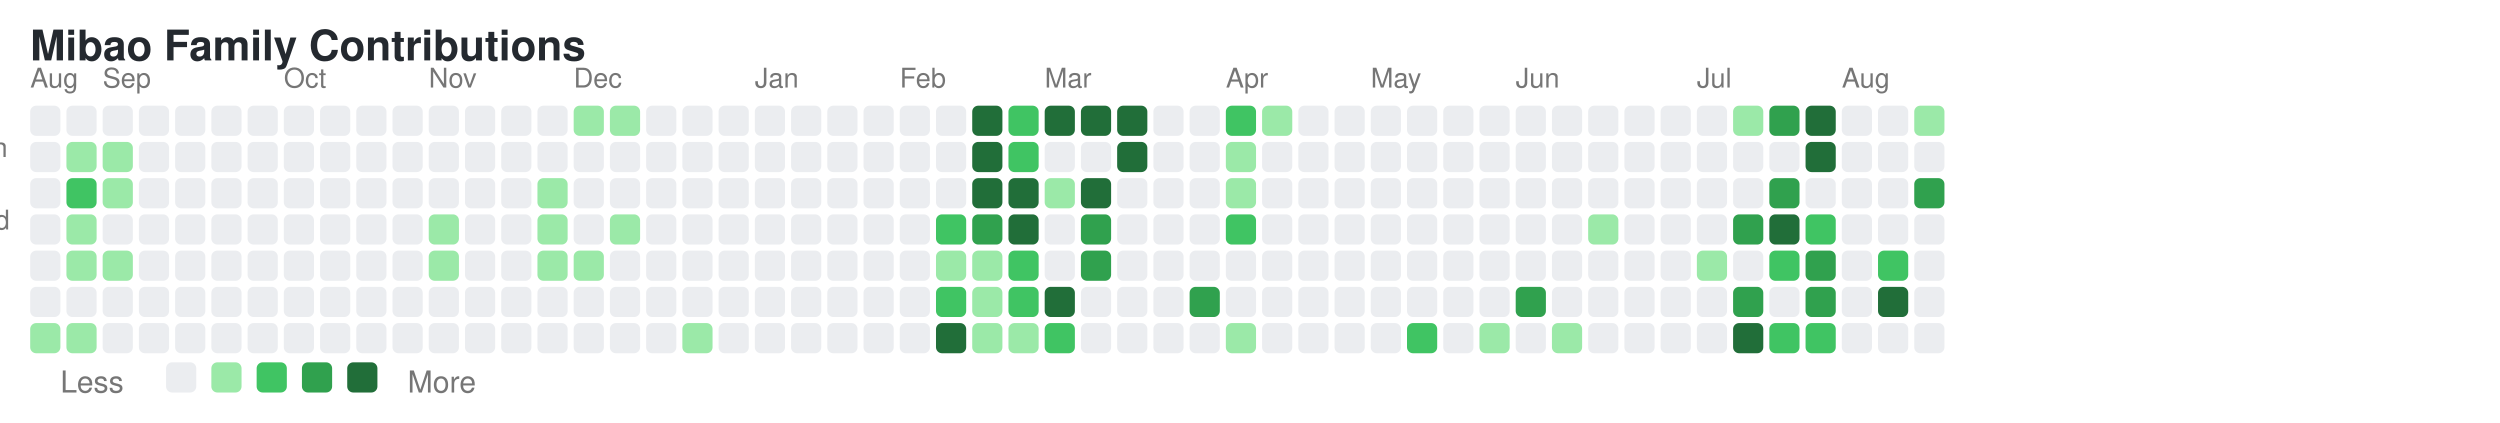
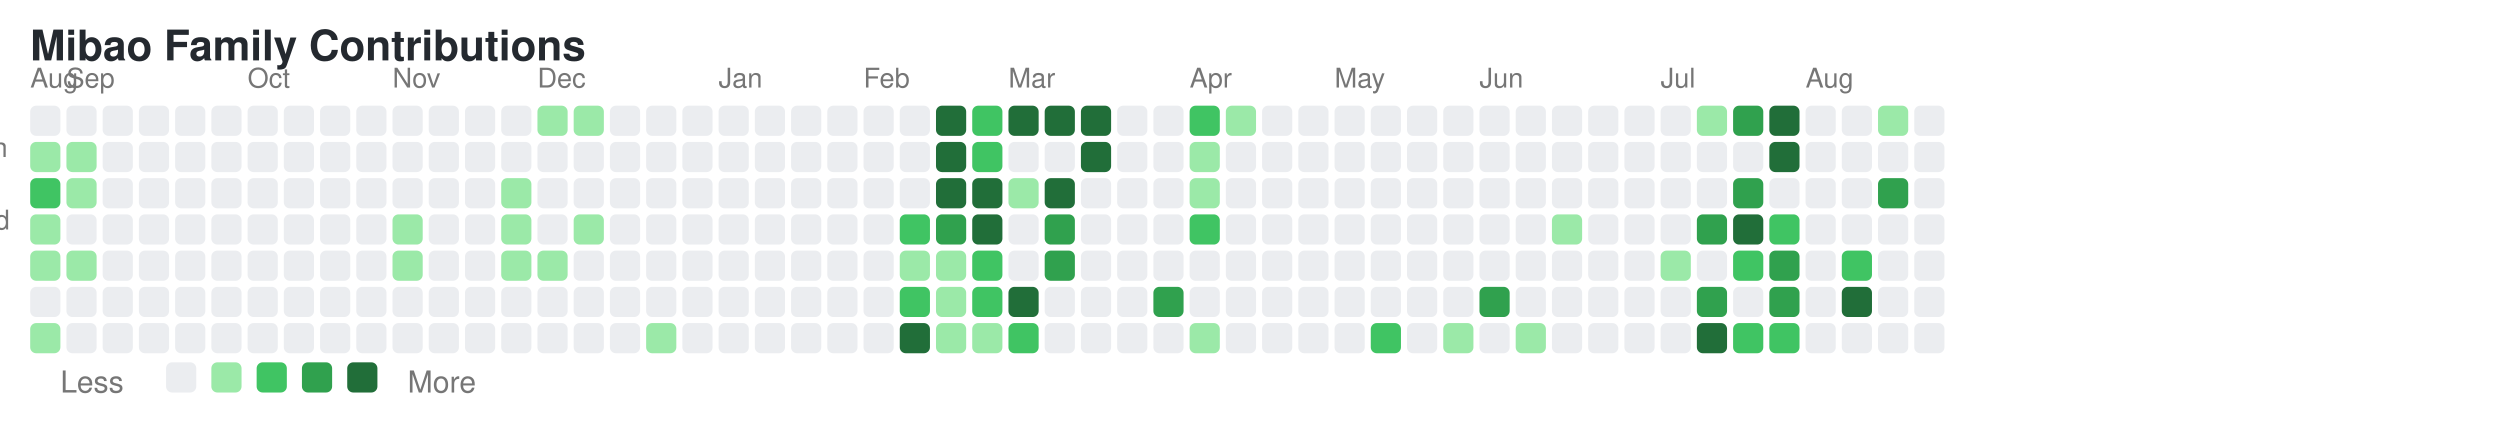
<svg xmlns="http://www.w3.org/2000/svg" width="828" height="140">
  <text x="10" y="20" font-family="-apple-system, BlinkMacSystemFont, Segoe UI, Helvetica, Arial, sans-serif" font-size="14" font-weight="600" fill="#24292f">Mibao Family Contributions</text>
  <g transform="translate(10, 35)">
    <text x="0" y="-6" font-family="-apple-system, BlinkMacSystemFont, Segoe UI, Helvetica, Arial, sans-serif" font-size="9" fill="#767676">Aug</text>
-     <text x="24" y="-6" font-family="-apple-system, BlinkMacSystemFont, Segoe UI, Helvetica, Arial, sans-serif" font-size="9" fill="#767676">Sep</text>
-     <text x="84" y="-6" font-family="-apple-system, BlinkMacSystemFont, Segoe UI, Helvetica, Arial, sans-serif" font-size="9" fill="#767676">Oct</text>
-     <text x="132" y="-6" font-family="-apple-system, BlinkMacSystemFont, Segoe UI, Helvetica, Arial, sans-serif" font-size="9" fill="#767676">Nov</text>
-     <text x="180" y="-6" font-family="-apple-system, BlinkMacSystemFont, Segoe UI, Helvetica, Arial, sans-serif" font-size="9" fill="#767676">Dec</text>
-     <text x="240" y="-6" font-family="-apple-system, BlinkMacSystemFont, Segoe UI, Helvetica, Arial, sans-serif" font-size="9" fill="#767676">Jan</text>
-     <text x="288" y="-6" font-family="-apple-system, BlinkMacSystemFont, Segoe UI, Helvetica, Arial, sans-serif" font-size="9" fill="#767676">Feb</text>
-     <text x="336" y="-6" font-family="-apple-system, BlinkMacSystemFont, Segoe UI, Helvetica, Arial, sans-serif" font-size="9" fill="#767676">Mar</text>
-     <text x="396" y="-6" font-family="-apple-system, BlinkMacSystemFont, Segoe UI, Helvetica, Arial, sans-serif" font-size="9" fill="#767676">Apr</text>
-     <text x="444" y="-6" font-family="-apple-system, BlinkMacSystemFont, Segoe UI, Helvetica, Arial, sans-serif" font-size="9" fill="#767676">May</text>
-     <text x="492" y="-6" font-family="-apple-system, BlinkMacSystemFont, Segoe UI, Helvetica, Arial, sans-serif" font-size="9" fill="#767676">Jun</text>
-     <text x="552" y="-6" font-family="-apple-system, BlinkMacSystemFont, Segoe UI, Helvetica, Arial, sans-serif" font-size="9" fill="#767676">Jul</text>
-     <text x="600" y="-6" font-family="-apple-system, BlinkMacSystemFont, Segoe UI, Helvetica, Arial, sans-serif" font-size="9" fill="#767676">Aug</text>
+     <text x="12" y="-6" font-family="-apple-system, BlinkMacSystemFont, Segoe UI, Helvetica, Arial, sans-serif" font-size="9" fill="#767676">Sep</text>
+     <text x="72" y="-6" font-family="-apple-system, BlinkMacSystemFont, Segoe UI, Helvetica, Arial, sans-serif" font-size="9" fill="#767676">Oct</text>
+     <text x="120" y="-6" font-family="-apple-system, BlinkMacSystemFont, Segoe UI, Helvetica, Arial, sans-serif" font-size="9" fill="#767676">Nov</text>
+     <text x="168" y="-6" font-family="-apple-system, BlinkMacSystemFont, Segoe UI, Helvetica, Arial, sans-serif" font-size="9" fill="#767676">Dec</text>
+     <text x="228" y="-6" font-family="-apple-system, BlinkMacSystemFont, Segoe UI, Helvetica, Arial, sans-serif" font-size="9" fill="#767676">Jan</text>
+     <text x="276" y="-6" font-family="-apple-system, BlinkMacSystemFont, Segoe UI, Helvetica, Arial, sans-serif" font-size="9" fill="#767676">Feb</text>
+     <text x="324" y="-6" font-family="-apple-system, BlinkMacSystemFont, Segoe UI, Helvetica, Arial, sans-serif" font-size="9" fill="#767676">Mar</text>
+     <text x="384" y="-6" font-family="-apple-system, BlinkMacSystemFont, Segoe UI, Helvetica, Arial, sans-serif" font-size="9" fill="#767676">Apr</text>
+     <text x="432" y="-6" font-family="-apple-system, BlinkMacSystemFont, Segoe UI, Helvetica, Arial, sans-serif" font-size="9" fill="#767676">May</text>
+     <text x="480" y="-6" font-family="-apple-system, BlinkMacSystemFont, Segoe UI, Helvetica, Arial, sans-serif" font-size="9" fill="#767676">Jun</text>
+     <text x="540" y="-6" font-family="-apple-system, BlinkMacSystemFont, Segoe UI, Helvetica, Arial, sans-serif" font-size="9" fill="#767676">Jul</text>
+     <text x="588" y="-6" font-family="-apple-system, BlinkMacSystemFont, Segoe UI, Helvetica, Arial, sans-serif" font-size="9" fill="#767676">Aug</text>
    <text x="-25" y="17.0" font-family="-apple-system, BlinkMacSystemFont, Segoe UI, Helvetica, Arial, sans-serif" font-size="9" fill="#767676">Mon</text>
    <text x="-25" y="41.0" font-family="-apple-system, BlinkMacSystemFont, Segoe UI, Helvetica, Arial, sans-serif" font-size="9" fill="#767676">Wed</text>
    <text x="-25" y="65.0" font-family="-apple-system, BlinkMacSystemFont, Segoe UI, Helvetica, Arial, sans-serif" font-size="9" fill="#767676">Fri</text>
    <rect x="0" y="0" width="10" height="10" fill="#ebedf0" rx="2" />
-     <rect x="0" y="12" width="10" height="10" fill="#ebedf0" rx="2" />
-     <rect x="0" y="24" width="10" height="10" fill="#ebedf0" rx="2" />
-     <rect x="0" y="36" width="10" height="10" fill="#ebedf0" rx="2" />
-     <rect x="0" y="48" width="10" height="10" fill="#ebedf0" rx="2" />
+     <rect x="0" y="12" width="10" height="10" fill="#9be9a8" rx="2" />
+     <rect x="0" y="24" width="10" height="10" fill="#40c463" rx="2" />
+     <rect x="0" y="36" width="10" height="10" fill="#9be9a8" rx="2" />
+     <rect x="0" y="48" width="10" height="10" fill="#9be9a8" rx="2" />
    <rect x="0" y="60" width="10" height="10" fill="#ebedf0" rx="2" />
    <rect x="0" y="72" width="10" height="10" fill="#9be9a8" rx="2" />
    <rect x="12" y="0" width="10" height="10" fill="#ebedf0" rx="2" />
    <rect x="12" y="12" width="10" height="10" fill="#9be9a8" rx="2" />
-     <rect x="12" y="24" width="10" height="10" fill="#40c463" rx="2" />
-     <rect x="12" y="36" width="10" height="10" fill="#9be9a8" rx="2" />
+     <rect x="12" y="24" width="10" height="10" fill="#9be9a8" rx="2" />
+     <rect x="12" y="36" width="10" height="10" fill="#ebedf0" rx="2" />
    <rect x="12" y="48" width="10" height="10" fill="#9be9a8" rx="2" />
    <rect x="12" y="60" width="10" height="10" fill="#ebedf0" rx="2" />
-     <rect x="12" y="72" width="10" height="10" fill="#9be9a8" rx="2" />
+     <rect x="12" y="72" width="10" height="10" fill="#ebedf0" rx="2" />
    <rect x="24" y="0" width="10" height="10" fill="#ebedf0" rx="2" />
-     <rect x="24" y="12" width="10" height="10" fill="#9be9a8" rx="2" />
-     <rect x="24" y="24" width="10" height="10" fill="#9be9a8" rx="2" />
+     <rect x="24" y="12" width="10" height="10" fill="#ebedf0" rx="2" />
+     <rect x="24" y="24" width="10" height="10" fill="#ebedf0" rx="2" />
    <rect x="24" y="36" width="10" height="10" fill="#ebedf0" rx="2" />
-     <rect x="24" y="48" width="10" height="10" fill="#9be9a8" rx="2" />
+     <rect x="24" y="48" width="10" height="10" fill="#ebedf0" rx="2" />
    <rect x="24" y="60" width="10" height="10" fill="#ebedf0" rx="2" />
    <rect x="24" y="72" width="10" height="10" fill="#ebedf0" rx="2" />
    <rect x="36" y="0" width="10" height="10" fill="#ebedf0" rx="2" />
    <rect x="36" y="12" width="10" height="10" fill="#ebedf0" rx="2" />
    <rect x="36" y="24" width="10" height="10" fill="#ebedf0" rx="2" />
    <rect x="36" y="36" width="10" height="10" fill="#ebedf0" rx="2" />
    <rect x="36" y="48" width="10" height="10" fill="#ebedf0" rx="2" />
    <rect x="36" y="60" width="10" height="10" fill="#ebedf0" rx="2" />
    <rect x="36" y="72" width="10" height="10" fill="#ebedf0" rx="2" />
    <rect x="48" y="0" width="10" height="10" fill="#ebedf0" rx="2" />
    <rect x="48" y="12" width="10" height="10" fill="#ebedf0" rx="2" />
    <rect x="48" y="24" width="10" height="10" fill="#ebedf0" rx="2" />
    <rect x="48" y="36" width="10" height="10" fill="#ebedf0" rx="2" />
    <rect x="48" y="48" width="10" height="10" fill="#ebedf0" rx="2" />
    <rect x="48" y="60" width="10" height="10" fill="#ebedf0" rx="2" />
    <rect x="48" y="72" width="10" height="10" fill="#ebedf0" rx="2" />
    <rect x="60" y="0" width="10" height="10" fill="#ebedf0" rx="2" />
    <rect x="60" y="12" width="10" height="10" fill="#ebedf0" rx="2" />
    <rect x="60" y="24" width="10" height="10" fill="#ebedf0" rx="2" />
    <rect x="60" y="36" width="10" height="10" fill="#ebedf0" rx="2" />
    <rect x="60" y="48" width="10" height="10" fill="#ebedf0" rx="2" />
    <rect x="60" y="60" width="10" height="10" fill="#ebedf0" rx="2" />
    <rect x="60" y="72" width="10" height="10" fill="#ebedf0" rx="2" />
    <rect x="72" y="0" width="10" height="10" fill="#ebedf0" rx="2" />
    <rect x="72" y="12" width="10" height="10" fill="#ebedf0" rx="2" />
    <rect x="72" y="24" width="10" height="10" fill="#ebedf0" rx="2" />
    <rect x="72" y="36" width="10" height="10" fill="#ebedf0" rx="2" />
    <rect x="72" y="48" width="10" height="10" fill="#ebedf0" rx="2" />
    <rect x="72" y="60" width="10" height="10" fill="#ebedf0" rx="2" />
    <rect x="72" y="72" width="10" height="10" fill="#ebedf0" rx="2" />
    <rect x="84" y="0" width="10" height="10" fill="#ebedf0" rx="2" />
    <rect x="84" y="12" width="10" height="10" fill="#ebedf0" rx="2" />
    <rect x="84" y="24" width="10" height="10" fill="#ebedf0" rx="2" />
    <rect x="84" y="36" width="10" height="10" fill="#ebedf0" rx="2" />
    <rect x="84" y="48" width="10" height="10" fill="#ebedf0" rx="2" />
    <rect x="84" y="60" width="10" height="10" fill="#ebedf0" rx="2" />
    <rect x="84" y="72" width="10" height="10" fill="#ebedf0" rx="2" />
    <rect x="96" y="0" width="10" height="10" fill="#ebedf0" rx="2" />
    <rect x="96" y="12" width="10" height="10" fill="#ebedf0" rx="2" />
    <rect x="96" y="24" width="10" height="10" fill="#ebedf0" rx="2" />
    <rect x="96" y="36" width="10" height="10" fill="#ebedf0" rx="2" />
    <rect x="96" y="48" width="10" height="10" fill="#ebedf0" rx="2" />
    <rect x="96" y="60" width="10" height="10" fill="#ebedf0" rx="2" />
    <rect x="96" y="72" width="10" height="10" fill="#ebedf0" rx="2" />
    <rect x="108" y="0" width="10" height="10" fill="#ebedf0" rx="2" />
    <rect x="108" y="12" width="10" height="10" fill="#ebedf0" rx="2" />
    <rect x="108" y="24" width="10" height="10" fill="#ebedf0" rx="2" />
    <rect x="108" y="36" width="10" height="10" fill="#ebedf0" rx="2" />
    <rect x="108" y="48" width="10" height="10" fill="#ebedf0" rx="2" />
    <rect x="108" y="60" width="10" height="10" fill="#ebedf0" rx="2" />
    <rect x="108" y="72" width="10" height="10" fill="#ebedf0" rx="2" />
    <rect x="120" y="0" width="10" height="10" fill="#ebedf0" rx="2" />
    <rect x="120" y="12" width="10" height="10" fill="#ebedf0" rx="2" />
    <rect x="120" y="24" width="10" height="10" fill="#ebedf0" rx="2" />
-     <rect x="120" y="36" width="10" height="10" fill="#ebedf0" rx="2" />
-     <rect x="120" y="48" width="10" height="10" fill="#ebedf0" rx="2" />
+     <rect x="120" y="36" width="10" height="10" fill="#9be9a8" rx="2" />
+     <rect x="120" y="48" width="10" height="10" fill="#9be9a8" rx="2" />
    <rect x="120" y="60" width="10" height="10" fill="#ebedf0" rx="2" />
    <rect x="120" y="72" width="10" height="10" fill="#ebedf0" rx="2" />
    <rect x="132" y="0" width="10" height="10" fill="#ebedf0" rx="2" />
    <rect x="132" y="12" width="10" height="10" fill="#ebedf0" rx="2" />
    <rect x="132" y="24" width="10" height="10" fill="#ebedf0" rx="2" />
-     <rect x="132" y="36" width="10" height="10" fill="#9be9a8" rx="2" />
-     <rect x="132" y="48" width="10" height="10" fill="#9be9a8" rx="2" />
+     <rect x="132" y="36" width="10" height="10" fill="#ebedf0" rx="2" />
+     <rect x="132" y="48" width="10" height="10" fill="#ebedf0" rx="2" />
    <rect x="132" y="60" width="10" height="10" fill="#ebedf0" rx="2" />
    <rect x="132" y="72" width="10" height="10" fill="#ebedf0" rx="2" />
    <rect x="144" y="0" width="10" height="10" fill="#ebedf0" rx="2" />
    <rect x="144" y="12" width="10" height="10" fill="#ebedf0" rx="2" />
    <rect x="144" y="24" width="10" height="10" fill="#ebedf0" rx="2" />
    <rect x="144" y="36" width="10" height="10" fill="#ebedf0" rx="2" />
    <rect x="144" y="48" width="10" height="10" fill="#ebedf0" rx="2" />
    <rect x="144" y="60" width="10" height="10" fill="#ebedf0" rx="2" />
    <rect x="144" y="72" width="10" height="10" fill="#ebedf0" rx="2" />
    <rect x="156" y="0" width="10" height="10" fill="#ebedf0" rx="2" />
    <rect x="156" y="12" width="10" height="10" fill="#ebedf0" rx="2" />
-     <rect x="156" y="24" width="10" height="10" fill="#ebedf0" rx="2" />
-     <rect x="156" y="36" width="10" height="10" fill="#ebedf0" rx="2" />
-     <rect x="156" y="48" width="10" height="10" fill="#ebedf0" rx="2" />
+     <rect x="156" y="24" width="10" height="10" fill="#9be9a8" rx="2" />
+     <rect x="156" y="36" width="10" height="10" fill="#9be9a8" rx="2" />
+     <rect x="156" y="48" width="10" height="10" fill="#9be9a8" rx="2" />
    <rect x="156" y="60" width="10" height="10" fill="#ebedf0" rx="2" />
    <rect x="156" y="72" width="10" height="10" fill="#ebedf0" rx="2" />
-     <rect x="168" y="0" width="10" height="10" fill="#ebedf0" rx="2" />
+     <rect x="168" y="0" width="10" height="10" fill="#9be9a8" rx="2" />
    <rect x="168" y="12" width="10" height="10" fill="#ebedf0" rx="2" />
-     <rect x="168" y="24" width="10" height="10" fill="#9be9a8" rx="2" />
-     <rect x="168" y="36" width="10" height="10" fill="#9be9a8" rx="2" />
+     <rect x="168" y="24" width="10" height="10" fill="#ebedf0" rx="2" />
+     <rect x="168" y="36" width="10" height="10" fill="#ebedf0" rx="2" />
    <rect x="168" y="48" width="10" height="10" fill="#9be9a8" rx="2" />
    <rect x="168" y="60" width="10" height="10" fill="#ebedf0" rx="2" />
    <rect x="168" y="72" width="10" height="10" fill="#ebedf0" rx="2" />
    <rect x="180" y="0" width="10" height="10" fill="#9be9a8" rx="2" />
    <rect x="180" y="12" width="10" height="10" fill="#ebedf0" rx="2" />
    <rect x="180" y="24" width="10" height="10" fill="#ebedf0" rx="2" />
-     <rect x="180" y="36" width="10" height="10" fill="#ebedf0" rx="2" />
-     <rect x="180" y="48" width="10" height="10" fill="#9be9a8" rx="2" />
+     <rect x="180" y="36" width="10" height="10" fill="#9be9a8" rx="2" />
+     <rect x="180" y="48" width="10" height="10" fill="#ebedf0" rx="2" />
    <rect x="180" y="60" width="10" height="10" fill="#ebedf0" rx="2" />
    <rect x="180" y="72" width="10" height="10" fill="#ebedf0" rx="2" />
-     <rect x="192" y="0" width="10" height="10" fill="#9be9a8" rx="2" />
+     <rect x="192" y="0" width="10" height="10" fill="#ebedf0" rx="2" />
    <rect x="192" y="12" width="10" height="10" fill="#ebedf0" rx="2" />
    <rect x="192" y="24" width="10" height="10" fill="#ebedf0" rx="2" />
-     <rect x="192" y="36" width="10" height="10" fill="#9be9a8" rx="2" />
+     <rect x="192" y="36" width="10" height="10" fill="#ebedf0" rx="2" />
    <rect x="192" y="48" width="10" height="10" fill="#ebedf0" rx="2" />
    <rect x="192" y="60" width="10" height="10" fill="#ebedf0" rx="2" />
    <rect x="192" y="72" width="10" height="10" fill="#ebedf0" rx="2" />
    <rect x="204" y="0" width="10" height="10" fill="#ebedf0" rx="2" />
    <rect x="204" y="12" width="10" height="10" fill="#ebedf0" rx="2" />
    <rect x="204" y="24" width="10" height="10" fill="#ebedf0" rx="2" />
    <rect x="204" y="36" width="10" height="10" fill="#ebedf0" rx="2" />
    <rect x="204" y="48" width="10" height="10" fill="#ebedf0" rx="2" />
    <rect x="204" y="60" width="10" height="10" fill="#ebedf0" rx="2" />
-     <rect x="204" y="72" width="10" height="10" fill="#ebedf0" rx="2" />
+     <rect x="204" y="72" width="10" height="10" fill="#9be9a8" rx="2" />
    <rect x="216" y="0" width="10" height="10" fill="#ebedf0" rx="2" />
    <rect x="216" y="12" width="10" height="10" fill="#ebedf0" rx="2" />
    <rect x="216" y="24" width="10" height="10" fill="#ebedf0" rx="2" />
    <rect x="216" y="36" width="10" height="10" fill="#ebedf0" rx="2" />
    <rect x="216" y="48" width="10" height="10" fill="#ebedf0" rx="2" />
    <rect x="216" y="60" width="10" height="10" fill="#ebedf0" rx="2" />
-     <rect x="216" y="72" width="10" height="10" fill="#9be9a8" rx="2" />
+     <rect x="216" y="72" width="10" height="10" fill="#ebedf0" rx="2" />
    <rect x="228" y="0" width="10" height="10" fill="#ebedf0" rx="2" />
    <rect x="228" y="12" width="10" height="10" fill="#ebedf0" rx="2" />
    <rect x="228" y="24" width="10" height="10" fill="#ebedf0" rx="2" />
    <rect x="228" y="36" width="10" height="10" fill="#ebedf0" rx="2" />
    <rect x="228" y="48" width="10" height="10" fill="#ebedf0" rx="2" />
    <rect x="228" y="60" width="10" height="10" fill="#ebedf0" rx="2" />
    <rect x="228" y="72" width="10" height="10" fill="#ebedf0" rx="2" />
    <rect x="240" y="0" width="10" height="10" fill="#ebedf0" rx="2" />
    <rect x="240" y="12" width="10" height="10" fill="#ebedf0" rx="2" />
    <rect x="240" y="24" width="10" height="10" fill="#ebedf0" rx="2" />
    <rect x="240" y="36" width="10" height="10" fill="#ebedf0" rx="2" />
    <rect x="240" y="48" width="10" height="10" fill="#ebedf0" rx="2" />
    <rect x="240" y="60" width="10" height="10" fill="#ebedf0" rx="2" />
    <rect x="240" y="72" width="10" height="10" fill="#ebedf0" rx="2" />
    <rect x="252" y="0" width="10" height="10" fill="#ebedf0" rx="2" />
    <rect x="252" y="12" width="10" height="10" fill="#ebedf0" rx="2" />
    <rect x="252" y="24" width="10" height="10" fill="#ebedf0" rx="2" />
    <rect x="252" y="36" width="10" height="10" fill="#ebedf0" rx="2" />
    <rect x="252" y="48" width="10" height="10" fill="#ebedf0" rx="2" />
    <rect x="252" y="60" width="10" height="10" fill="#ebedf0" rx="2" />
    <rect x="252" y="72" width="10" height="10" fill="#ebedf0" rx="2" />
    <rect x="264" y="0" width="10" height="10" fill="#ebedf0" rx="2" />
    <rect x="264" y="12" width="10" height="10" fill="#ebedf0" rx="2" />
    <rect x="264" y="24" width="10" height="10" fill="#ebedf0" rx="2" />
    <rect x="264" y="36" width="10" height="10" fill="#ebedf0" rx="2" />
    <rect x="264" y="48" width="10" height="10" fill="#ebedf0" rx="2" />
    <rect x="264" y="60" width="10" height="10" fill="#ebedf0" rx="2" />
    <rect x="264" y="72" width="10" height="10" fill="#ebedf0" rx="2" />
    <rect x="276" y="0" width="10" height="10" fill="#ebedf0" rx="2" />
    <rect x="276" y="12" width="10" height="10" fill="#ebedf0" rx="2" />
    <rect x="276" y="24" width="10" height="10" fill="#ebedf0" rx="2" />
    <rect x="276" y="36" width="10" height="10" fill="#ebedf0" rx="2" />
    <rect x="276" y="48" width="10" height="10" fill="#ebedf0" rx="2" />
    <rect x="276" y="60" width="10" height="10" fill="#ebedf0" rx="2" />
    <rect x="276" y="72" width="10" height="10" fill="#ebedf0" rx="2" />
    <rect x="288" y="0" width="10" height="10" fill="#ebedf0" rx="2" />
    <rect x="288" y="12" width="10" height="10" fill="#ebedf0" rx="2" />
    <rect x="288" y="24" width="10" height="10" fill="#ebedf0" rx="2" />
-     <rect x="288" y="36" width="10" height="10" fill="#ebedf0" rx="2" />
-     <rect x="288" y="48" width="10" height="10" fill="#ebedf0" rx="2" />
-     <rect x="288" y="60" width="10" height="10" fill="#ebedf0" rx="2" />
-     <rect x="288" y="72" width="10" height="10" fill="#ebedf0" rx="2" />
-     <rect x="300" y="0" width="10" height="10" fill="#ebedf0" rx="2" />
-     <rect x="300" y="12" width="10" height="10" fill="#ebedf0" rx="2" />
-     <rect x="300" y="24" width="10" height="10" fill="#ebedf0" rx="2" />
-     <rect x="300" y="36" width="10" height="10" fill="#40c463" rx="2" />
+     <rect x="288" y="36" width="10" height="10" fill="#40c463" rx="2" />
+     <rect x="288" y="48" width="10" height="10" fill="#9be9a8" rx="2" />
+     <rect x="288" y="60" width="10" height="10" fill="#40c463" rx="2" />
+     <rect x="288" y="72" width="10" height="10" fill="#216e39" rx="2" />
+     <rect x="300" y="0" width="10" height="10" fill="#216e39" rx="2" />
+     <rect x="300" y="12" width="10" height="10" fill="#216e39" rx="2" />
+     <rect x="300" y="24" width="10" height="10" fill="#216e39" rx="2" />
+     <rect x="300" y="36" width="10" height="10" fill="#30a14e" rx="2" />
    <rect x="300" y="48" width="10" height="10" fill="#9be9a8" rx="2" />
-     <rect x="300" y="60" width="10" height="10" fill="#40c463" rx="2" />
-     <rect x="300" y="72" width="10" height="10" fill="#216e39" rx="2" />
-     <rect x="312" y="0" width="10" height="10" fill="#216e39" rx="2" />
-     <rect x="312" y="12" width="10" height="10" fill="#216e39" rx="2" />
+     <rect x="300" y="60" width="10" height="10" fill="#9be9a8" rx="2" />
+     <rect x="300" y="72" width="10" height="10" fill="#9be9a8" rx="2" />
+     <rect x="312" y="0" width="10" height="10" fill="#40c463" rx="2" />
+     <rect x="312" y="12" width="10" height="10" fill="#40c463" rx="2" />
    <rect x="312" y="24" width="10" height="10" fill="#216e39" rx="2" />
-     <rect x="312" y="36" width="10" height="10" fill="#30a14e" rx="2" />
-     <rect x="312" y="48" width="10" height="10" fill="#9be9a8" rx="2" />
-     <rect x="312" y="60" width="10" height="10" fill="#9be9a8" rx="2" />
+     <rect x="312" y="36" width="10" height="10" fill="#216e39" rx="2" />
+     <rect x="312" y="48" width="10" height="10" fill="#40c463" rx="2" />
+     <rect x="312" y="60" width="10" height="10" fill="#40c463" rx="2" />
    <rect x="312" y="72" width="10" height="10" fill="#9be9a8" rx="2" />
-     <rect x="324" y="0" width="10" height="10" fill="#40c463" rx="2" />
-     <rect x="324" y="12" width="10" height="10" fill="#40c463" rx="2" />
-     <rect x="324" y="24" width="10" height="10" fill="#216e39" rx="2" />
-     <rect x="324" y="36" width="10" height="10" fill="#216e39" rx="2" />
-     <rect x="324" y="48" width="10" height="10" fill="#40c463" rx="2" />
-     <rect x="324" y="60" width="10" height="10" fill="#40c463" rx="2" />
-     <rect x="324" y="72" width="10" height="10" fill="#9be9a8" rx="2" />
+     <rect x="324" y="0" width="10" height="10" fill="#216e39" rx="2" />
+     <rect x="324" y="12" width="10" height="10" fill="#ebedf0" rx="2" />
+     <rect x="324" y="24" width="10" height="10" fill="#9be9a8" rx="2" />
+     <rect x="324" y="36" width="10" height="10" fill="#ebedf0" rx="2" />
+     <rect x="324" y="48" width="10" height="10" fill="#ebedf0" rx="2" />
+     <rect x="324" y="60" width="10" height="10" fill="#216e39" rx="2" />
+     <rect x="324" y="72" width="10" height="10" fill="#40c463" rx="2" />
    <rect x="336" y="0" width="10" height="10" fill="#216e39" rx="2" />
    <rect x="336" y="12" width="10" height="10" fill="#ebedf0" rx="2" />
-     <rect x="336" y="24" width="10" height="10" fill="#9be9a8" rx="2" />
-     <rect x="336" y="36" width="10" height="10" fill="#ebedf0" rx="2" />
-     <rect x="336" y="48" width="10" height="10" fill="#ebedf0" rx="2" />
-     <rect x="336" y="60" width="10" height="10" fill="#216e39" rx="2" />
-     <rect x="336" y="72" width="10" height="10" fill="#40c463" rx="2" />
+     <rect x="336" y="24" width="10" height="10" fill="#216e39" rx="2" />
+     <rect x="336" y="36" width="10" height="10" fill="#30a14e" rx="2" />
+     <rect x="336" y="48" width="10" height="10" fill="#30a14e" rx="2" />
+     <rect x="336" y="60" width="10" height="10" fill="#ebedf0" rx="2" />
+     <rect x="336" y="72" width="10" height="10" fill="#ebedf0" rx="2" />
    <rect x="348" y="0" width="10" height="10" fill="#216e39" rx="2" />
-     <rect x="348" y="12" width="10" height="10" fill="#ebedf0" rx="2" />
-     <rect x="348" y="24" width="10" height="10" fill="#216e39" rx="2" />
-     <rect x="348" y="36" width="10" height="10" fill="#30a14e" rx="2" />
-     <rect x="348" y="48" width="10" height="10" fill="#30a14e" rx="2" />
+     <rect x="348" y="12" width="10" height="10" fill="#216e39" rx="2" />
+     <rect x="348" y="24" width="10" height="10" fill="#ebedf0" rx="2" />
+     <rect x="348" y="36" width="10" height="10" fill="#ebedf0" rx="2" />
+     <rect x="348" y="48" width="10" height="10" fill="#ebedf0" rx="2" />
    <rect x="348" y="60" width="10" height="10" fill="#ebedf0" rx="2" />
    <rect x="348" y="72" width="10" height="10" fill="#ebedf0" rx="2" />
-     <rect x="360" y="0" width="10" height="10" fill="#216e39" rx="2" />
-     <rect x="360" y="12" width="10" height="10" fill="#216e39" rx="2" />
+     <rect x="360" y="0" width="10" height="10" fill="#ebedf0" rx="2" />
+     <rect x="360" y="12" width="10" height="10" fill="#ebedf0" rx="2" />
    <rect x="360" y="24" width="10" height="10" fill="#ebedf0" rx="2" />
    <rect x="360" y="36" width="10" height="10" fill="#ebedf0" rx="2" />
    <rect x="360" y="48" width="10" height="10" fill="#ebedf0" rx="2" />
    <rect x="360" y="60" width="10" height="10" fill="#ebedf0" rx="2" />
    <rect x="360" y="72" width="10" height="10" fill="#ebedf0" rx="2" />
    <rect x="372" y="0" width="10" height="10" fill="#ebedf0" rx="2" />
    <rect x="372" y="12" width="10" height="10" fill="#ebedf0" rx="2" />
    <rect x="372" y="24" width="10" height="10" fill="#ebedf0" rx="2" />
    <rect x="372" y="36" width="10" height="10" fill="#ebedf0" rx="2" />
    <rect x="372" y="48" width="10" height="10" fill="#ebedf0" rx="2" />
-     <rect x="372" y="60" width="10" height="10" fill="#ebedf0" rx="2" />
+     <rect x="372" y="60" width="10" height="10" fill="#30a14e" rx="2" />
    <rect x="372" y="72" width="10" height="10" fill="#ebedf0" rx="2" />
-     <rect x="384" y="0" width="10" height="10" fill="#ebedf0" rx="2" />
-     <rect x="384" y="12" width="10" height="10" fill="#ebedf0" rx="2" />
-     <rect x="384" y="24" width="10" height="10" fill="#ebedf0" rx="2" />
-     <rect x="384" y="36" width="10" height="10" fill="#ebedf0" rx="2" />
+     <rect x="384" y="0" width="10" height="10" fill="#40c463" rx="2" />
+     <rect x="384" y="12" width="10" height="10" fill="#9be9a8" rx="2" />
+     <rect x="384" y="24" width="10" height="10" fill="#9be9a8" rx="2" />
+     <rect x="384" y="36" width="10" height="10" fill="#40c463" rx="2" />
    <rect x="384" y="48" width="10" height="10" fill="#ebedf0" rx="2" />
-     <rect x="384" y="60" width="10" height="10" fill="#30a14e" rx="2" />
-     <rect x="384" y="72" width="10" height="10" fill="#ebedf0" rx="2" />
-     <rect x="396" y="0" width="10" height="10" fill="#40c463" rx="2" />
-     <rect x="396" y="12" width="10" height="10" fill="#9be9a8" rx="2" />
-     <rect x="396" y="24" width="10" height="10" fill="#9be9a8" rx="2" />
-     <rect x="396" y="36" width="10" height="10" fill="#40c463" rx="2" />
+     <rect x="384" y="60" width="10" height="10" fill="#ebedf0" rx="2" />
+     <rect x="384" y="72" width="10" height="10" fill="#9be9a8" rx="2" />
+     <rect x="396" y="0" width="10" height="10" fill="#9be9a8" rx="2" />
+     <rect x="396" y="12" width="10" height="10" fill="#ebedf0" rx="2" />
+     <rect x="396" y="24" width="10" height="10" fill="#ebedf0" rx="2" />
+     <rect x="396" y="36" width="10" height="10" fill="#ebedf0" rx="2" />
    <rect x="396" y="48" width="10" height="10" fill="#ebedf0" rx="2" />
    <rect x="396" y="60" width="10" height="10" fill="#ebedf0" rx="2" />
-     <rect x="396" y="72" width="10" height="10" fill="#9be9a8" rx="2" />
-     <rect x="408" y="0" width="10" height="10" fill="#9be9a8" rx="2" />
+     <rect x="396" y="72" width="10" height="10" fill="#ebedf0" rx="2" />
+     <rect x="408" y="0" width="10" height="10" fill="#ebedf0" rx="2" />
    <rect x="408" y="12" width="10" height="10" fill="#ebedf0" rx="2" />
    <rect x="408" y="24" width="10" height="10" fill="#ebedf0" rx="2" />
    <rect x="408" y="36" width="10" height="10" fill="#ebedf0" rx="2" />
    <rect x="408" y="48" width="10" height="10" fill="#ebedf0" rx="2" />
    <rect x="408" y="60" width="10" height="10" fill="#ebedf0" rx="2" />
    <rect x="408" y="72" width="10" height="10" fill="#ebedf0" rx="2" />
    <rect x="420" y="0" width="10" height="10" fill="#ebedf0" rx="2" />
    <rect x="420" y="12" width="10" height="10" fill="#ebedf0" rx="2" />
    <rect x="420" y="24" width="10" height="10" fill="#ebedf0" rx="2" />
    <rect x="420" y="36" width="10" height="10" fill="#ebedf0" rx="2" />
    <rect x="420" y="48" width="10" height="10" fill="#ebedf0" rx="2" />
    <rect x="420" y="60" width="10" height="10" fill="#ebedf0" rx="2" />
    <rect x="420" y="72" width="10" height="10" fill="#ebedf0" rx="2" />
    <rect x="432" y="0" width="10" height="10" fill="#ebedf0" rx="2" />
    <rect x="432" y="12" width="10" height="10" fill="#ebedf0" rx="2" />
    <rect x="432" y="24" width="10" height="10" fill="#ebedf0" rx="2" />
    <rect x="432" y="36" width="10" height="10" fill="#ebedf0" rx="2" />
    <rect x="432" y="48" width="10" height="10" fill="#ebedf0" rx="2" />
    <rect x="432" y="60" width="10" height="10" fill="#ebedf0" rx="2" />
    <rect x="432" y="72" width="10" height="10" fill="#ebedf0" rx="2" />
    <rect x="444" y="0" width="10" height="10" fill="#ebedf0" rx="2" />
    <rect x="444" y="12" width="10" height="10" fill="#ebedf0" rx="2" />
    <rect x="444" y="24" width="10" height="10" fill="#ebedf0" rx="2" />
    <rect x="444" y="36" width="10" height="10" fill="#ebedf0" rx="2" />
    <rect x="444" y="48" width="10" height="10" fill="#ebedf0" rx="2" />
    <rect x="444" y="60" width="10" height="10" fill="#ebedf0" rx="2" />
-     <rect x="444" y="72" width="10" height="10" fill="#ebedf0" rx="2" />
+     <rect x="444" y="72" width="10" height="10" fill="#40c463" rx="2" />
    <rect x="456" y="0" width="10" height="10" fill="#ebedf0" rx="2" />
    <rect x="456" y="12" width="10" height="10" fill="#ebedf0" rx="2" />
    <rect x="456" y="24" width="10" height="10" fill="#ebedf0" rx="2" />
    <rect x="456" y="36" width="10" height="10" fill="#ebedf0" rx="2" />
    <rect x="456" y="48" width="10" height="10" fill="#ebedf0" rx="2" />
    <rect x="456" y="60" width="10" height="10" fill="#ebedf0" rx="2" />
-     <rect x="456" y="72" width="10" height="10" fill="#40c463" rx="2" />
+     <rect x="456" y="72" width="10" height="10" fill="#ebedf0" rx="2" />
    <rect x="468" y="0" width="10" height="10" fill="#ebedf0" rx="2" />
    <rect x="468" y="12" width="10" height="10" fill="#ebedf0" rx="2" />
    <rect x="468" y="24" width="10" height="10" fill="#ebedf0" rx="2" />
    <rect x="468" y="36" width="10" height="10" fill="#ebedf0" rx="2" />
    <rect x="468" y="48" width="10" height="10" fill="#ebedf0" rx="2" />
    <rect x="468" y="60" width="10" height="10" fill="#ebedf0" rx="2" />
-     <rect x="468" y="72" width="10" height="10" fill="#ebedf0" rx="2" />
+     <rect x="468" y="72" width="10" height="10" fill="#9be9a8" rx="2" />
    <rect x="480" y="0" width="10" height="10" fill="#ebedf0" rx="2" />
    <rect x="480" y="12" width="10" height="10" fill="#ebedf0" rx="2" />
    <rect x="480" y="24" width="10" height="10" fill="#ebedf0" rx="2" />
    <rect x="480" y="36" width="10" height="10" fill="#ebedf0" rx="2" />
    <rect x="480" y="48" width="10" height="10" fill="#ebedf0" rx="2" />
-     <rect x="480" y="60" width="10" height="10" fill="#ebedf0" rx="2" />
-     <rect x="480" y="72" width="10" height="10" fill="#9be9a8" rx="2" />
+     <rect x="480" y="60" width="10" height="10" fill="#30a14e" rx="2" />
+     <rect x="480" y="72" width="10" height="10" fill="#ebedf0" rx="2" />
    <rect x="492" y="0" width="10" height="10" fill="#ebedf0" rx="2" />
    <rect x="492" y="12" width="10" height="10" fill="#ebedf0" rx="2" />
    <rect x="492" y="24" width="10" height="10" fill="#ebedf0" rx="2" />
    <rect x="492" y="36" width="10" height="10" fill="#ebedf0" rx="2" />
    <rect x="492" y="48" width="10" height="10" fill="#ebedf0" rx="2" />
-     <rect x="492" y="60" width="10" height="10" fill="#30a14e" rx="2" />
-     <rect x="492" y="72" width="10" height="10" fill="#ebedf0" rx="2" />
+     <rect x="492" y="60" width="10" height="10" fill="#ebedf0" rx="2" />
+     <rect x="492" y="72" width="10" height="10" fill="#9be9a8" rx="2" />
    <rect x="504" y="0" width="10" height="10" fill="#ebedf0" rx="2" />
    <rect x="504" y="12" width="10" height="10" fill="#ebedf0" rx="2" />
    <rect x="504" y="24" width="10" height="10" fill="#ebedf0" rx="2" />
-     <rect x="504" y="36" width="10" height="10" fill="#ebedf0" rx="2" />
+     <rect x="504" y="36" width="10" height="10" fill="#9be9a8" rx="2" />
    <rect x="504" y="48" width="10" height="10" fill="#ebedf0" rx="2" />
    <rect x="504" y="60" width="10" height="10" fill="#ebedf0" rx="2" />
-     <rect x="504" y="72" width="10" height="10" fill="#9be9a8" rx="2" />
+     <rect x="504" y="72" width="10" height="10" fill="#ebedf0" rx="2" />
    <rect x="516" y="0" width="10" height="10" fill="#ebedf0" rx="2" />
    <rect x="516" y="12" width="10" height="10" fill="#ebedf0" rx="2" />
    <rect x="516" y="24" width="10" height="10" fill="#ebedf0" rx="2" />
-     <rect x="516" y="36" width="10" height="10" fill="#9be9a8" rx="2" />
+     <rect x="516" y="36" width="10" height="10" fill="#ebedf0" rx="2" />
    <rect x="516" y="48" width="10" height="10" fill="#ebedf0" rx="2" />
    <rect x="516" y="60" width="10" height="10" fill="#ebedf0" rx="2" />
    <rect x="516" y="72" width="10" height="10" fill="#ebedf0" rx="2" />
    <rect x="528" y="0" width="10" height="10" fill="#ebedf0" rx="2" />
    <rect x="528" y="12" width="10" height="10" fill="#ebedf0" rx="2" />
    <rect x="528" y="24" width="10" height="10" fill="#ebedf0" rx="2" />
    <rect x="528" y="36" width="10" height="10" fill="#ebedf0" rx="2" />
    <rect x="528" y="48" width="10" height="10" fill="#ebedf0" rx="2" />
    <rect x="528" y="60" width="10" height="10" fill="#ebedf0" rx="2" />
    <rect x="528" y="72" width="10" height="10" fill="#ebedf0" rx="2" />
    <rect x="540" y="0" width="10" height="10" fill="#ebedf0" rx="2" />
    <rect x="540" y="12" width="10" height="10" fill="#ebedf0" rx="2" />
    <rect x="540" y="24" width="10" height="10" fill="#ebedf0" rx="2" />
    <rect x="540" y="36" width="10" height="10" fill="#ebedf0" rx="2" />
-     <rect x="540" y="48" width="10" height="10" fill="#ebedf0" rx="2" />
+     <rect x="540" y="48" width="10" height="10" fill="#9be9a8" rx="2" />
    <rect x="540" y="60" width="10" height="10" fill="#ebedf0" rx="2" />
    <rect x="540" y="72" width="10" height="10" fill="#ebedf0" rx="2" />
-     <rect x="552" y="0" width="10" height="10" fill="#ebedf0" rx="2" />
+     <rect x="552" y="0" width="10" height="10" fill="#9be9a8" rx="2" />
    <rect x="552" y="12" width="10" height="10" fill="#ebedf0" rx="2" />
    <rect x="552" y="24" width="10" height="10" fill="#ebedf0" rx="2" />
-     <rect x="552" y="36" width="10" height="10" fill="#ebedf0" rx="2" />
-     <rect x="552" y="48" width="10" height="10" fill="#9be9a8" rx="2" />
-     <rect x="552" y="60" width="10" height="10" fill="#ebedf0" rx="2" />
-     <rect x="552" y="72" width="10" height="10" fill="#ebedf0" rx="2" />
-     <rect x="564" y="0" width="10" height="10" fill="#9be9a8" rx="2" />
+     <rect x="552" y="36" width="10" height="10" fill="#30a14e" rx="2" />
+     <rect x="552" y="48" width="10" height="10" fill="#ebedf0" rx="2" />
+     <rect x="552" y="60" width="10" height="10" fill="#30a14e" rx="2" />
+     <rect x="552" y="72" width="10" height="10" fill="#216e39" rx="2" />
+     <rect x="564" y="0" width="10" height="10" fill="#30a14e" rx="2" />
    <rect x="564" y="12" width="10" height="10" fill="#ebedf0" rx="2" />
-     <rect x="564" y="24" width="10" height="10" fill="#ebedf0" rx="2" />
-     <rect x="564" y="36" width="10" height="10" fill="#30a14e" rx="2" />
-     <rect x="564" y="48" width="10" height="10" fill="#ebedf0" rx="2" />
-     <rect x="564" y="60" width="10" height="10" fill="#30a14e" rx="2" />
-     <rect x="564" y="72" width="10" height="10" fill="#216e39" rx="2" />
-     <rect x="576" y="0" width="10" height="10" fill="#30a14e" rx="2" />
-     <rect x="576" y="12" width="10" height="10" fill="#ebedf0" rx="2" />
-     <rect x="576" y="24" width="10" height="10" fill="#30a14e" rx="2" />
-     <rect x="576" y="36" width="10" height="10" fill="#216e39" rx="2" />
-     <rect x="576" y="48" width="10" height="10" fill="#40c463" rx="2" />
-     <rect x="576" y="60" width="10" height="10" fill="#ebedf0" rx="2" />
+     <rect x="564" y="24" width="10" height="10" fill="#30a14e" rx="2" />
+     <rect x="564" y="36" width="10" height="10" fill="#216e39" rx="2" />
+     <rect x="564" y="48" width="10" height="10" fill="#40c463" rx="2" />
+     <rect x="564" y="60" width="10" height="10" fill="#ebedf0" rx="2" />
+     <rect x="564" y="72" width="10" height="10" fill="#40c463" rx="2" />
+     <rect x="576" y="0" width="10" height="10" fill="#216e39" rx="2" />
+     <rect x="576" y="12" width="10" height="10" fill="#216e39" rx="2" />
+     <rect x="576" y="24" width="10" height="10" fill="#ebedf0" rx="2" />
+     <rect x="576" y="36" width="10" height="10" fill="#40c463" rx="2" />
+     <rect x="576" y="48" width="10" height="10" fill="#30a14e" rx="2" />
+     <rect x="576" y="60" width="10" height="10" fill="#30a14e" rx="2" />
    <rect x="576" y="72" width="10" height="10" fill="#40c463" rx="2" />
-     <rect x="588" y="0" width="10" height="10" fill="#216e39" rx="2" />
-     <rect x="588" y="12" width="10" height="10" fill="#216e39" rx="2" />
+     <rect x="588" y="0" width="10" height="10" fill="#ebedf0" rx="2" />
+     <rect x="588" y="12" width="10" height="10" fill="#ebedf0" rx="2" />
    <rect x="588" y="24" width="10" height="10" fill="#ebedf0" rx="2" />
-     <rect x="588" y="36" width="10" height="10" fill="#40c463" rx="2" />
-     <rect x="588" y="48" width="10" height="10" fill="#30a14e" rx="2" />
-     <rect x="588" y="60" width="10" height="10" fill="#30a14e" rx="2" />
-     <rect x="588" y="72" width="10" height="10" fill="#40c463" rx="2" />
+     <rect x="588" y="36" width="10" height="10" fill="#ebedf0" rx="2" />
+     <rect x="588" y="48" width="10" height="10" fill="#ebedf0" rx="2" />
+     <rect x="588" y="60" width="10" height="10" fill="#ebedf0" rx="2" />
+     <rect x="588" y="72" width="10" height="10" fill="#ebedf0" rx="2" />
    <rect x="600" y="0" width="10" height="10" fill="#ebedf0" rx="2" />
    <rect x="600" y="12" width="10" height="10" fill="#ebedf0" rx="2" />
    <rect x="600" y="24" width="10" height="10" fill="#ebedf0" rx="2" />
    <rect x="600" y="36" width="10" height="10" fill="#ebedf0" rx="2" />
-     <rect x="600" y="48" width="10" height="10" fill="#ebedf0" rx="2" />
-     <rect x="600" y="60" width="10" height="10" fill="#ebedf0" rx="2" />
+     <rect x="600" y="48" width="10" height="10" fill="#40c463" rx="2" />
+     <rect x="600" y="60" width="10" height="10" fill="#216e39" rx="2" />
    <rect x="600" y="72" width="10" height="10" fill="#ebedf0" rx="2" />
-     <rect x="612" y="0" width="10" height="10" fill="#ebedf0" rx="2" />
+     <rect x="612" y="0" width="10" height="10" fill="#9be9a8" rx="2" />
    <rect x="612" y="12" width="10" height="10" fill="#ebedf0" rx="2" />
-     <rect x="612" y="24" width="10" height="10" fill="#ebedf0" rx="2" />
+     <rect x="612" y="24" width="10" height="10" fill="#30a14e" rx="2" />
    <rect x="612" y="36" width="10" height="10" fill="#ebedf0" rx="2" />
-     <rect x="612" y="48" width="10" height="10" fill="#40c463" rx="2" />
-     <rect x="612" y="60" width="10" height="10" fill="#216e39" rx="2" />
+     <rect x="612" y="48" width="10" height="10" fill="#ebedf0" rx="2" />
+     <rect x="612" y="60" width="10" height="10" fill="#ebedf0" rx="2" />
    <rect x="612" y="72" width="10" height="10" fill="#ebedf0" rx="2" />
-     <rect x="624" y="0" width="10" height="10" fill="#9be9a8" rx="2" />
+     <rect x="624" y="0" width="10" height="10" fill="#ebedf0" rx="2" />
    <rect x="624" y="12" width="10" height="10" fill="#ebedf0" rx="2" />
-     <rect x="624" y="24" width="10" height="10" fill="#30a14e" rx="2" />
+     <rect x="624" y="24" width="10" height="10" fill="#ebedf0" rx="2" />
    <rect x="624" y="36" width="10" height="10" fill="#ebedf0" rx="2" />
    <rect x="624" y="48" width="10" height="10" fill="#ebedf0" rx="2" />
    <rect x="624" y="60" width="10" height="10" fill="#ebedf0" rx="2" />
    <rect x="624" y="72" width="10" height="10" fill="#ebedf0" rx="2" />
    <text x="10" y="95" font-family="-apple-system, BlinkMacSystemFont, Segoe UI, Helvetica, Arial, sans-serif" font-size="10" fill="#767676">Less</text>
    <rect x="45" y="85" width="10" height="10" fill="#ebedf0" rx="2" />
    <rect x="60" y="85" width="10" height="10" fill="#9be9a8" rx="2" />
    <rect x="75" y="85" width="10" height="10" fill="#40c463" rx="2" />
    <rect x="90" y="85" width="10" height="10" fill="#30a14e" rx="2" />
    <rect x="105" y="85" width="10" height="10" fill="#216e39" rx="2" />
    <text x="125" y="95" font-family="-apple-system, BlinkMacSystemFont, Segoe UI, Helvetica, Arial, sans-serif" font-size="10" fill="#767676">More</text>
  </g>
</svg>
